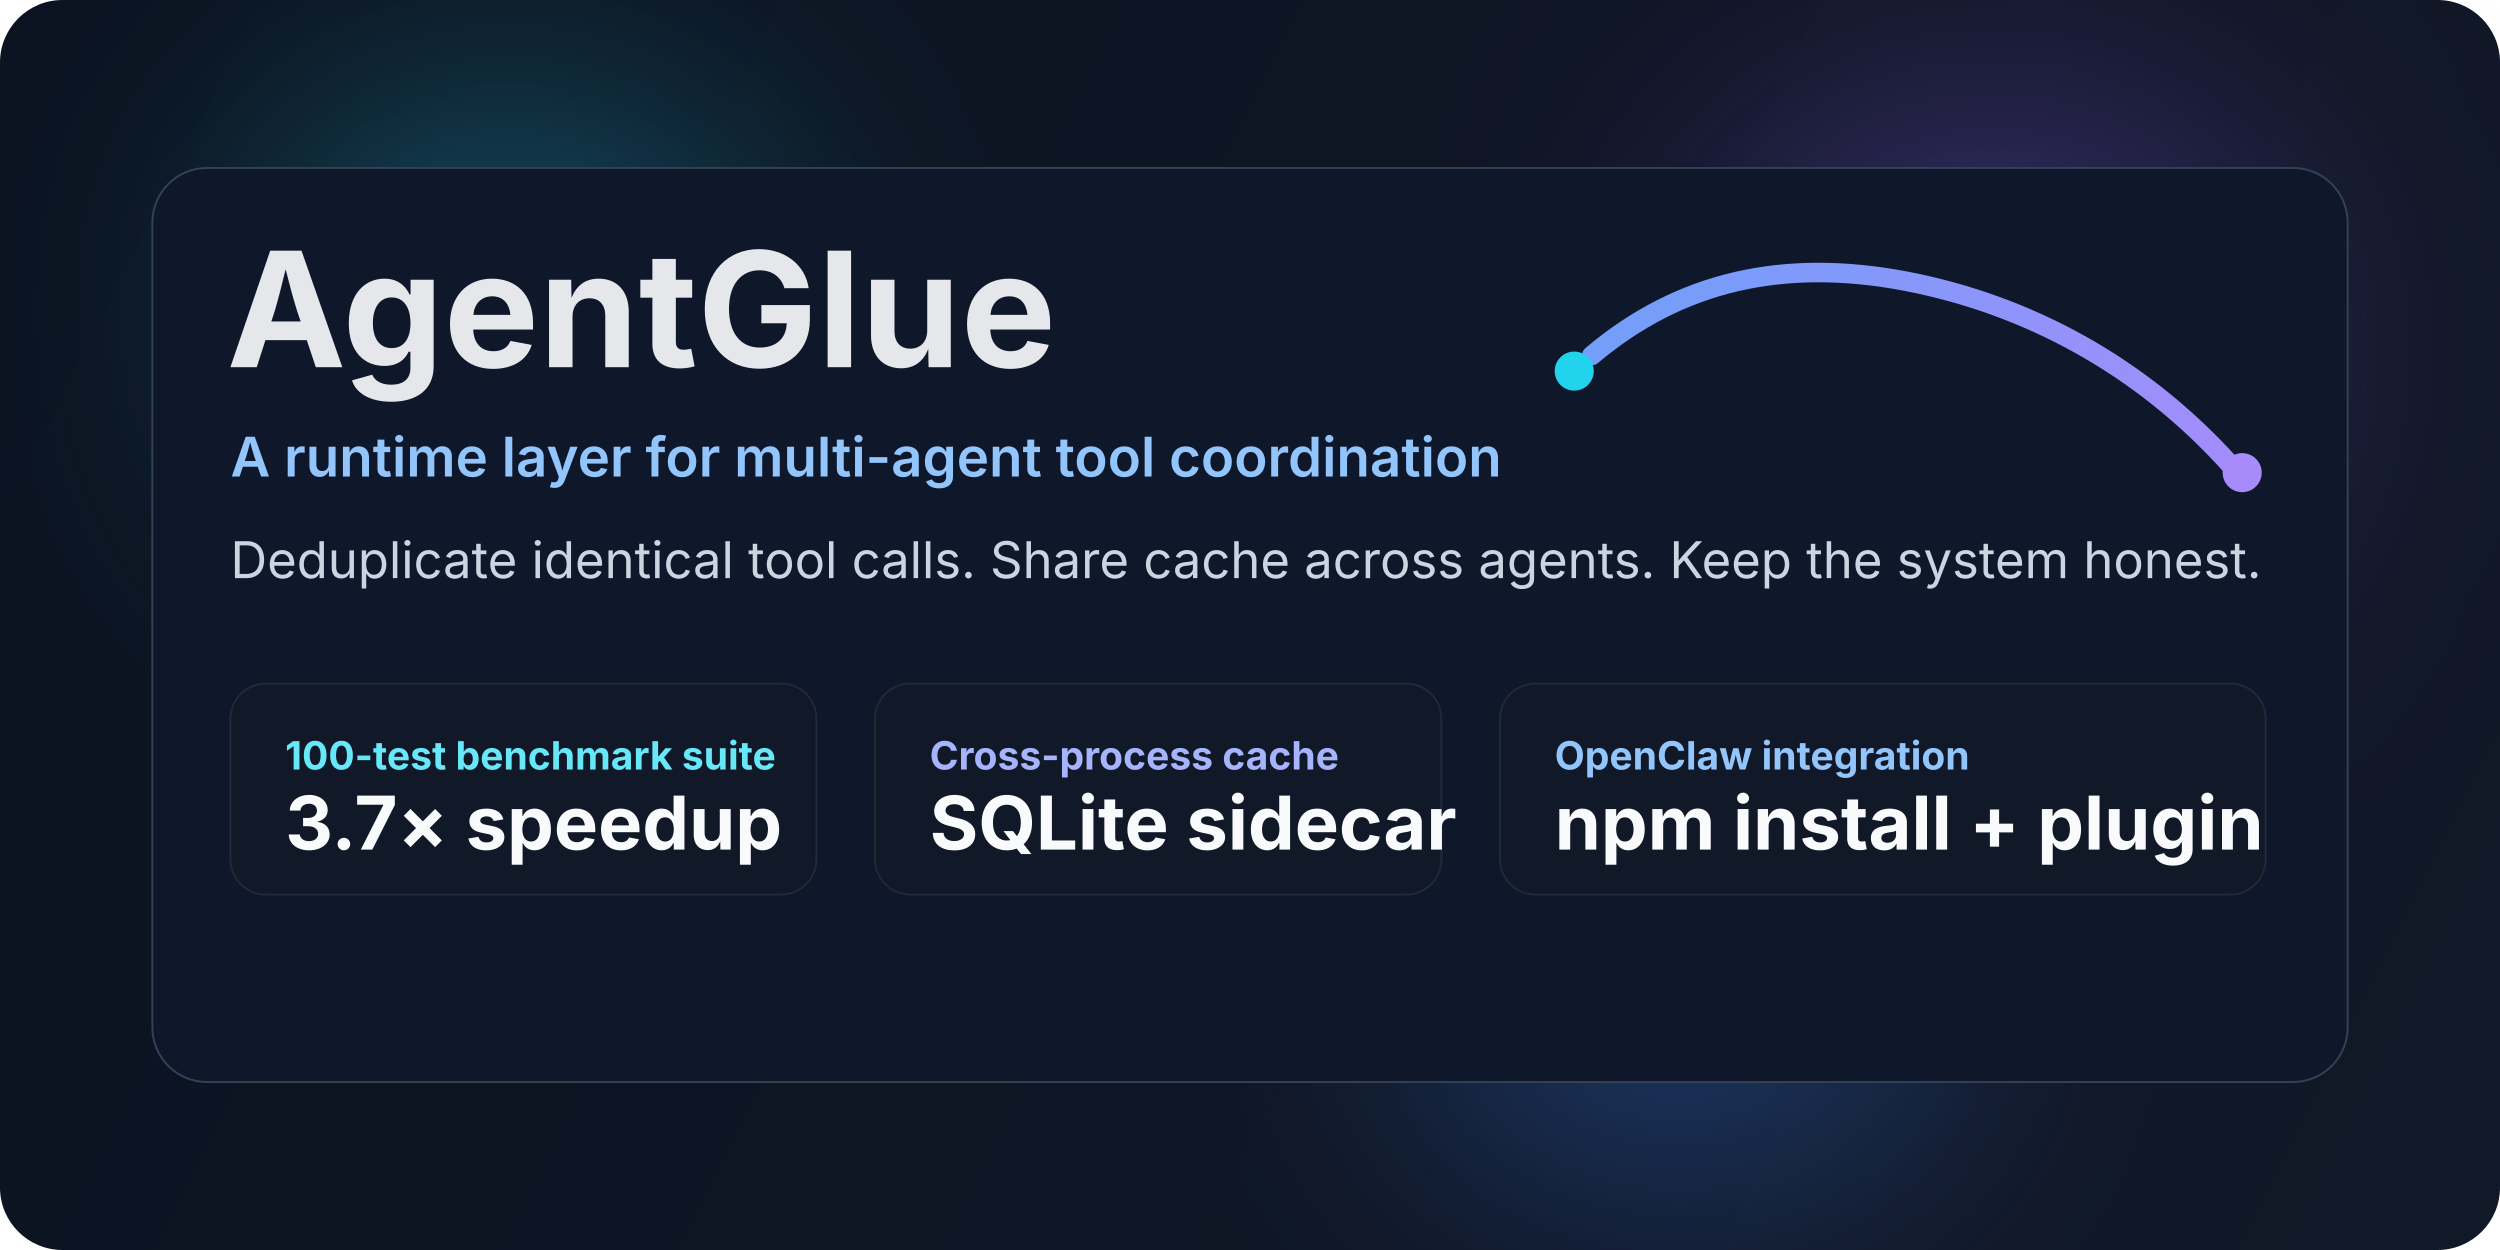
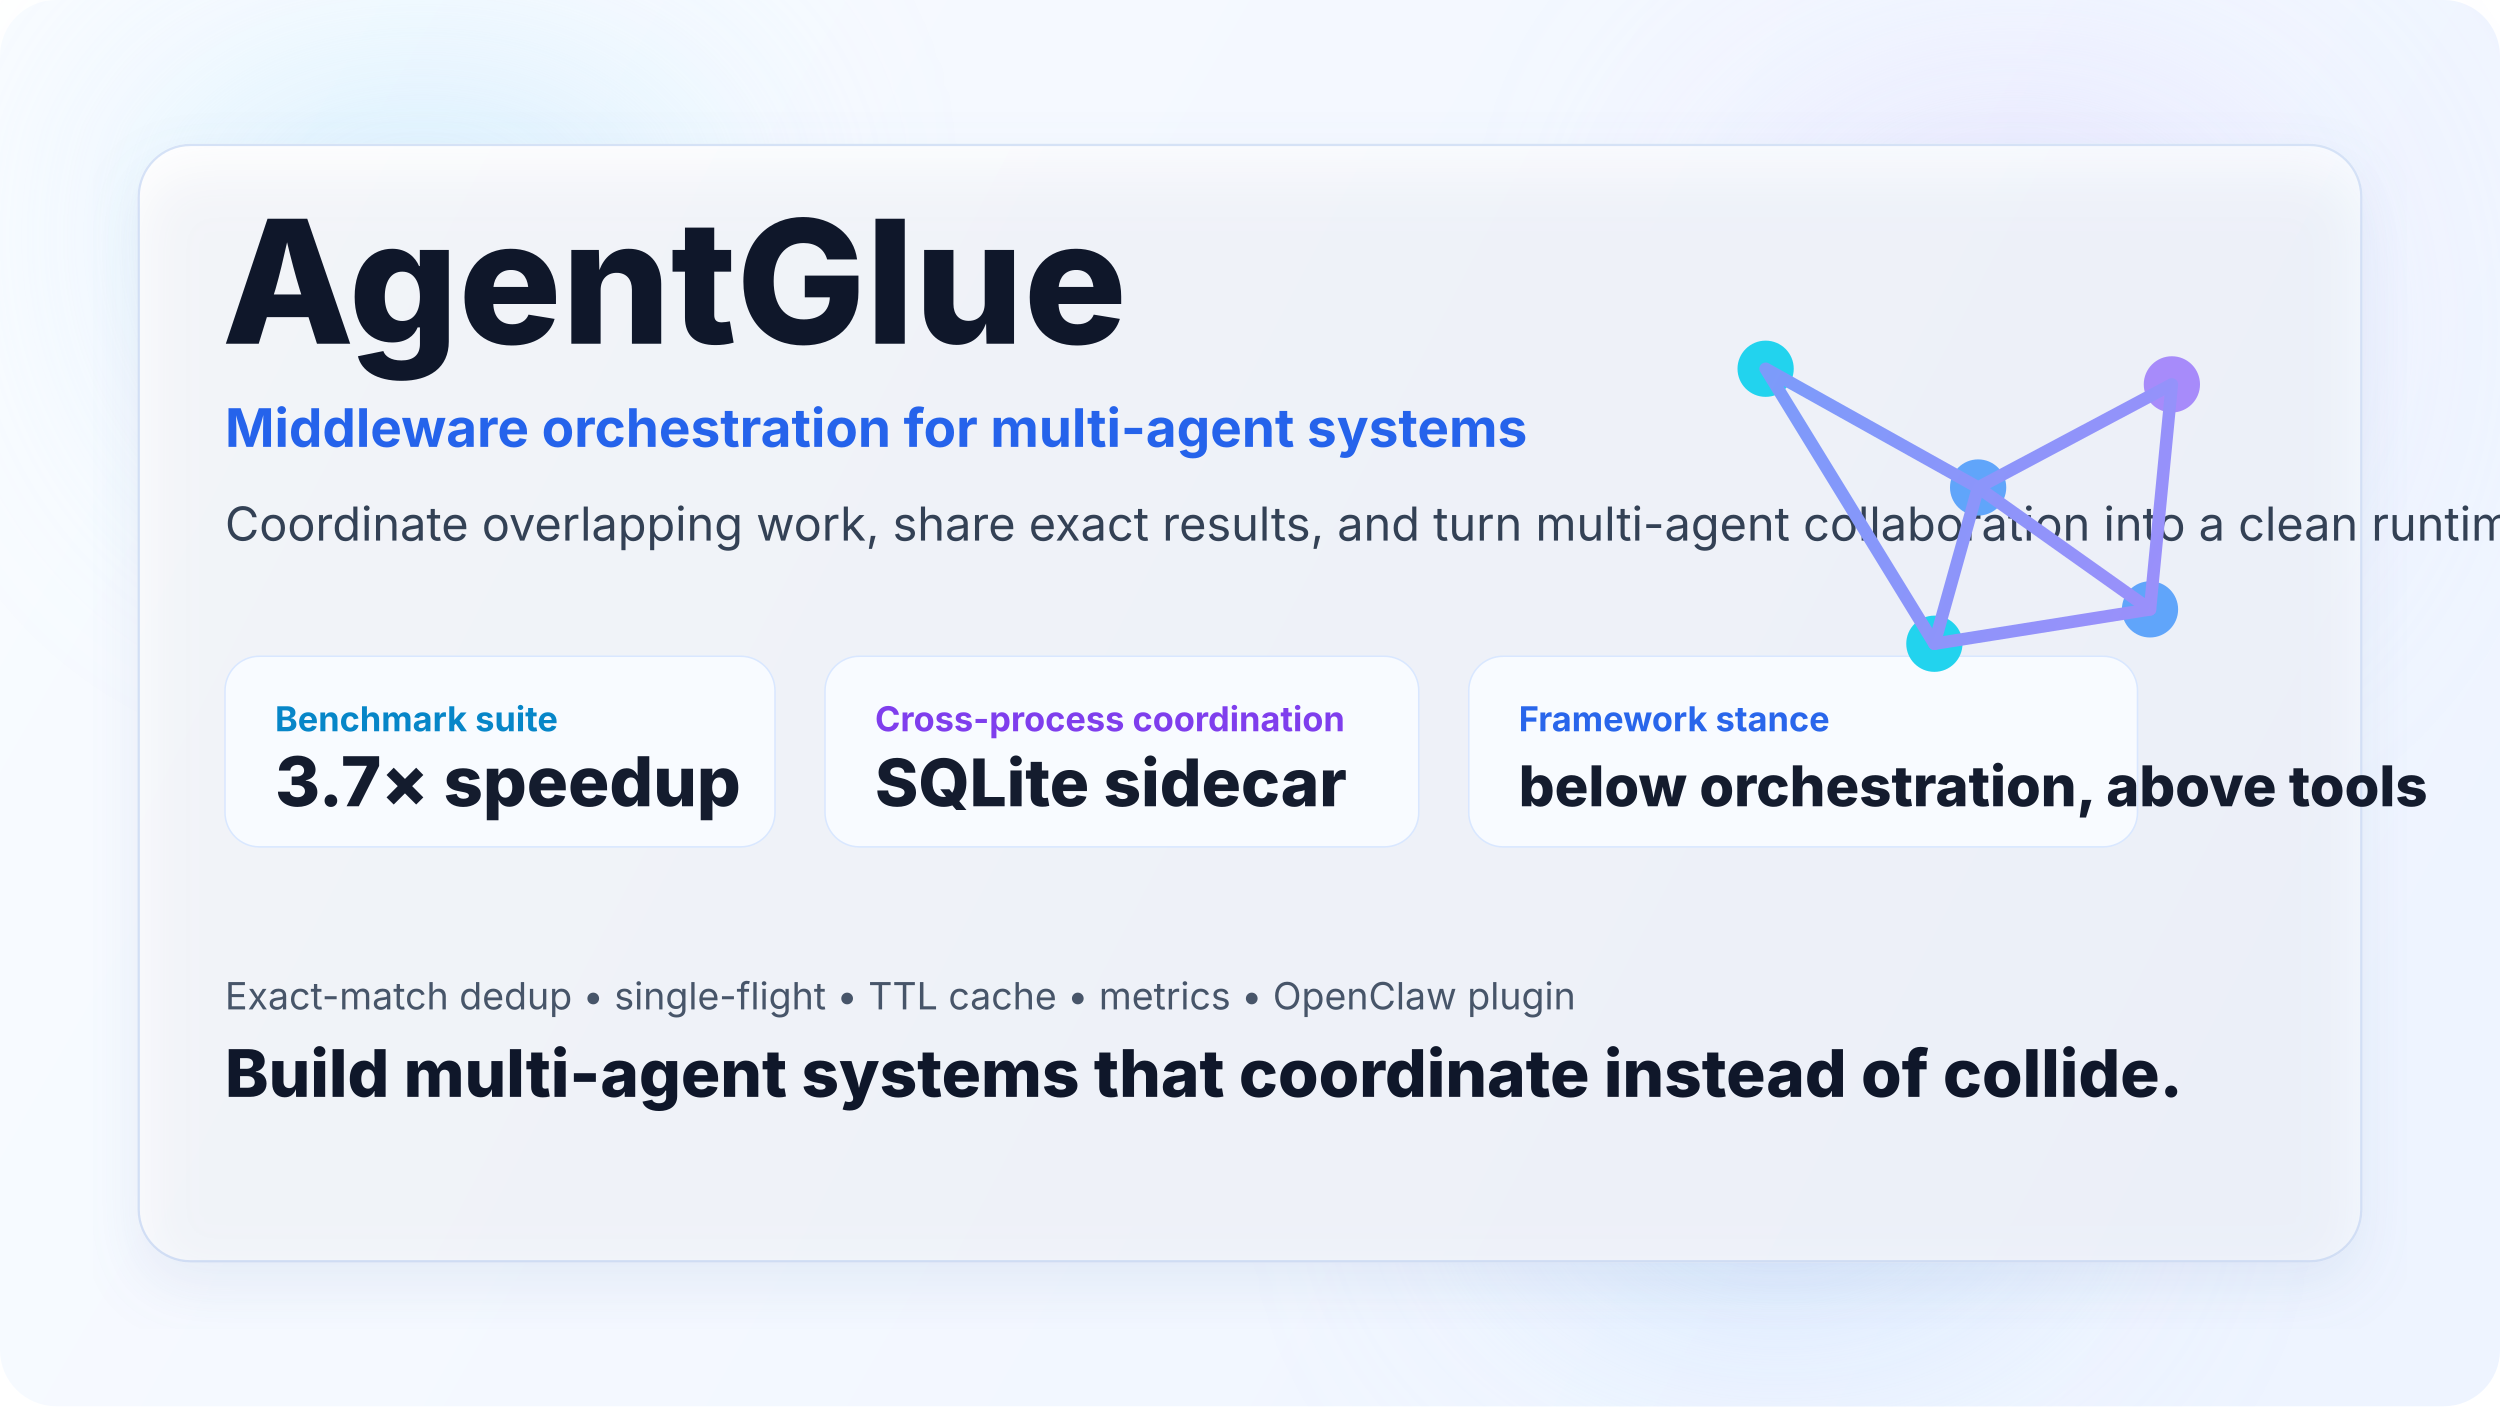
- <svg xmlns="http://www.w3.org/2000/svg" width="1280" height="640" viewBox="0 0 1280 640" fill="none">
+ <svg xmlns="http://www.w3.org/2000/svg" width="1600" height="900" viewBox="0 0 1600 900" fill="none">
  <defs>
-     <linearGradient id="bg" x1="0" y1="0" x2="1280" y2="640" gradientUnits="userSpaceOnUse">
-       <stop stop-color="#0B1220" />
-       <stop offset="1" stop-color="#111827" />
+     <linearGradient id="bg" x1="120" y1="60" x2="1480" y2="840" gradientUnits="userSpaceOnUse">
+       <stop stop-color="#F8FBFF" />
+       <stop offset="1" stop-color="#EEF4FF" />
    </linearGradient>
-     <linearGradient id="accent" x1="180" y1="120" x2="1040" y2="520" gradientUnits="userSpaceOnUse">
+     <linearGradient id="card" x1="140" y1="110" x2="1450" y2="790" gradientUnits="userSpaceOnUse">
+       <stop stop-color="#FFFFFF" />
+       <stop offset="1" stop-color="#F7FAFF" />
+     </linearGradient>
+     <linearGradient id="accent" x1="240" y1="180" x2="1360" y2="720" gradientUnits="userSpaceOnUse">
      <stop stop-color="#22D3EE" />
-       <stop offset="0.5" stop-color="#60A5FA" />
+       <stop offset="0.45" stop-color="#60A5FA" />
      <stop offset="1" stop-color="#A78BFA" />
    </linearGradient>
-     <filter id="blur" x="0" y="0" width="1280" height="640" filterUnits="userSpaceOnUse">
-       <feGaussianBlur stdDeviation="80" />
+     <filter id="softBlur" x="0" y="0" width="1600" height="900" filterUnits="userSpaceOnUse">
+       <feGaussianBlur stdDeviation="85" />
+     </filter>
+     <filter id="shadow" x="60" y="70" width="1480" height="780" filterUnits="userSpaceOnUse">
+       <feOffset dy="16" />
+       <feGaussianBlur stdDeviation="18" />
+       <feColorMatrix type="matrix" values="0 0 0 0 0.215 0 0 0 0 0.322 0 0 0 0 0.584 0 0 0 0.14 0" />
+       <feBlend in2="SourceGraphic" result="shape" />
    </filter>
  </defs>
-   <rect width="1280" height="640" rx="32" fill="url(#bg)" />
-   <g opacity="0.35" filter="url(#blur)">
-     <circle cx="260" cy="160" r="120" fill="#22D3EE" />
-     <circle cx="1020" cy="180" r="140" fill="#8B5CF6" />
-     <circle cx="860" cy="520" r="120" fill="#3B82F6" />
+   <rect width="1600" height="900" rx="36" fill="url(#bg)" />
+   <g opacity="0.45" filter="url(#softBlur)">
+     <circle cx="270" cy="150" r="170" fill="#BAE6FD" />
+     <circle cx="1290" cy="210" r="180" fill="#DDD6FE" />
+     <circle cx="1140" cy="720" r="170" fill="#BFDBFE" />
  </g>
-   <rect x="78" y="86" width="1124" height="468" rx="28" fill="#0F172A" stroke="#334155" />
-   <text x="116" y="188" fill="#E5E7EB" font-family="Inter, Arial, sans-serif" font-size="82" font-weight="700">AgentGlue</text>
-   <text x="118" y="244" fill="#93C5FD" font-family="Inter, Arial, sans-serif" font-size="28" font-weight="600">A runtime layer for multi-agent tool coordination</text>
-   <text x="118" y="296" fill="#CBD5E1" font-family="Inter, Arial, sans-serif" font-size="26">Deduplicate identical tool calls. Share cache across agents. Keep the system honest.</text>
-   <rect x="118" y="350" width="300" height="108" rx="18" fill="#111827" stroke="#1F2937" />
-   <text x="146" y="394" fill="#67E8F9" font-family="Inter, Arial, sans-serif" font-size="20" font-weight="700">100-test benchmark suite</text>
-   <text x="146" y="435" fill="#F8FAFC" font-family="Inter, Arial, sans-serif" font-size="38" font-weight="700">3.7× speedup</text>
-   <rect x="448" y="350" width="290" height="108" rx="18" fill="#111827" stroke="#1F2937" />
-   <text x="476" y="394" fill="#A5B4FC" font-family="Inter, Arial, sans-serif" font-size="20" font-weight="700">Cross-process cache</text>
-   <text x="476" y="435" fill="#F8FAFC" font-family="Inter, Arial, sans-serif" font-size="38" font-weight="700">SQLite sidecar</text>
-   <rect x="768" y="350" width="392" height="108" rx="18" fill="#111827" stroke="#1F2937" />
-   <text x="796" y="394" fill="#93C5FD" font-family="Inter, Arial, sans-serif" font-size="20" font-weight="700">OpenClaw integration</text>
-   <text x="796" y="435" fill="#F8FAFC" font-family="Inter, Arial, sans-serif" font-size="38" font-weight="700">npm install + plugin</text>
-   <path d="M815 182C860 144 913 132 976 144C1038 156 1096 187 1142 238" stroke="url(#accent)" stroke-width="10" stroke-linecap="round" />
-   <circle cx="806" cy="190" r="10" fill="#22D3EE" />
-   <circle cx="1148" cy="242" r="10" fill="#A78BFA" />
+   <g filter="url(#shadow)">
+     <rect x="88" y="92" width="1424" height="716" rx="34" fill="url(#card)" />
+     <rect x="88.75" y="92.75" width="1422.5" height="714.5" rx="33.25" stroke="#D7E3F8" stroke-width="1.5" />
+   </g>
+   <text x="142" y="220" fill="#0F172A" font-family="Inter, Arial, sans-serif" font-size="110" font-weight="800">AgentGlue</text>
+   <text x="144" y="286" fill="#2563EB" font-family="Inter, Arial, sans-serif" font-size="34" font-weight="700">Middleware orchestration for multi-agent systems</text>
+   <text x="144" y="346" fill="#334155" font-family="Inter, Arial, sans-serif" font-size="30">Coordinate overlapping work, share exact results, and turn multi-agent collaboration into a clean runtime primitive.</text>
+   <g opacity="0.98">
+     <rect x="144" y="420" width="352" height="122" rx="22" fill="#F8FBFF" stroke="#D8E7FF" />
+     <text x="176" y="468" fill="#0284C7" font-family="Inter, Arial, sans-serif" font-size="22" font-weight="700">Benchmark suite</text>
+     <text x="176" y="516" fill="#0F172A" font-family="Inter, Arial, sans-serif" font-size="44" font-weight="800">3.7× speedup</text>
+     <rect x="528" y="420" width="380" height="122" rx="22" fill="#F8FBFF" stroke="#D8E7FF" />
+     <text x="560" y="468" fill="#7C3AED" font-family="Inter, Arial, sans-serif" font-size="22" font-weight="700">Cross-process coordination</text>
+     <text x="560" y="516" fill="#0F172A" font-family="Inter, Arial, sans-serif" font-size="42" font-weight="800">SQLite sidecar</text>
+     <rect x="940" y="420" width="428" height="122" rx="22" fill="#F8FBFF" stroke="#D8E7FF" />
+     <text x="972" y="468" fill="#2563EB" font-family="Inter, Arial, sans-serif" font-size="22" font-weight="700">Framework stance</text>
+     <text x="972" y="516" fill="#0F172A" font-family="Inter, Arial, sans-serif" font-size="36" font-weight="800">below orchestration, above tools</text>
+   </g>
+   <g>
+     <circle cx="1130" cy="236" r="18" fill="#22D3EE" />
+     <circle cx="1266" cy="312" r="18" fill="#60A5FA" />
+     <circle cx="1390" cy="246" r="18" fill="#A78BFA" />
+     <circle cx="1238" cy="412" r="18" fill="#22D3EE" />
+     <circle cx="1376" cy="390" r="18" fill="#60A5FA" />
+     <path d="M1130 236L1266 312L1390 246L1376 390L1238 412L1130 236Z" stroke="url(#accent)" stroke-width="8" stroke-linecap="round" stroke-linejoin="round" />
+     <path d="M1266 312L1238 412" stroke="url(#accent)" stroke-width="8" stroke-linecap="round" />
+     <path d="M1266 312L1376 390" stroke="url(#accent)" stroke-width="8" stroke-linecap="round" />
+   </g>
+   <text x="144" y="646" fill="#475569" font-family="Inter, Arial, sans-serif" font-size="24">Exact-match dedup • single-flight • TTL cache • metrics • OpenClaw plugin</text>
+   <text x="144" y="702" fill="#0F172A" font-family="Inter, Arial, sans-serif" font-size="42" font-weight="800">Build multi-agent systems that coordinate instead of collide.</text>
</svg>
